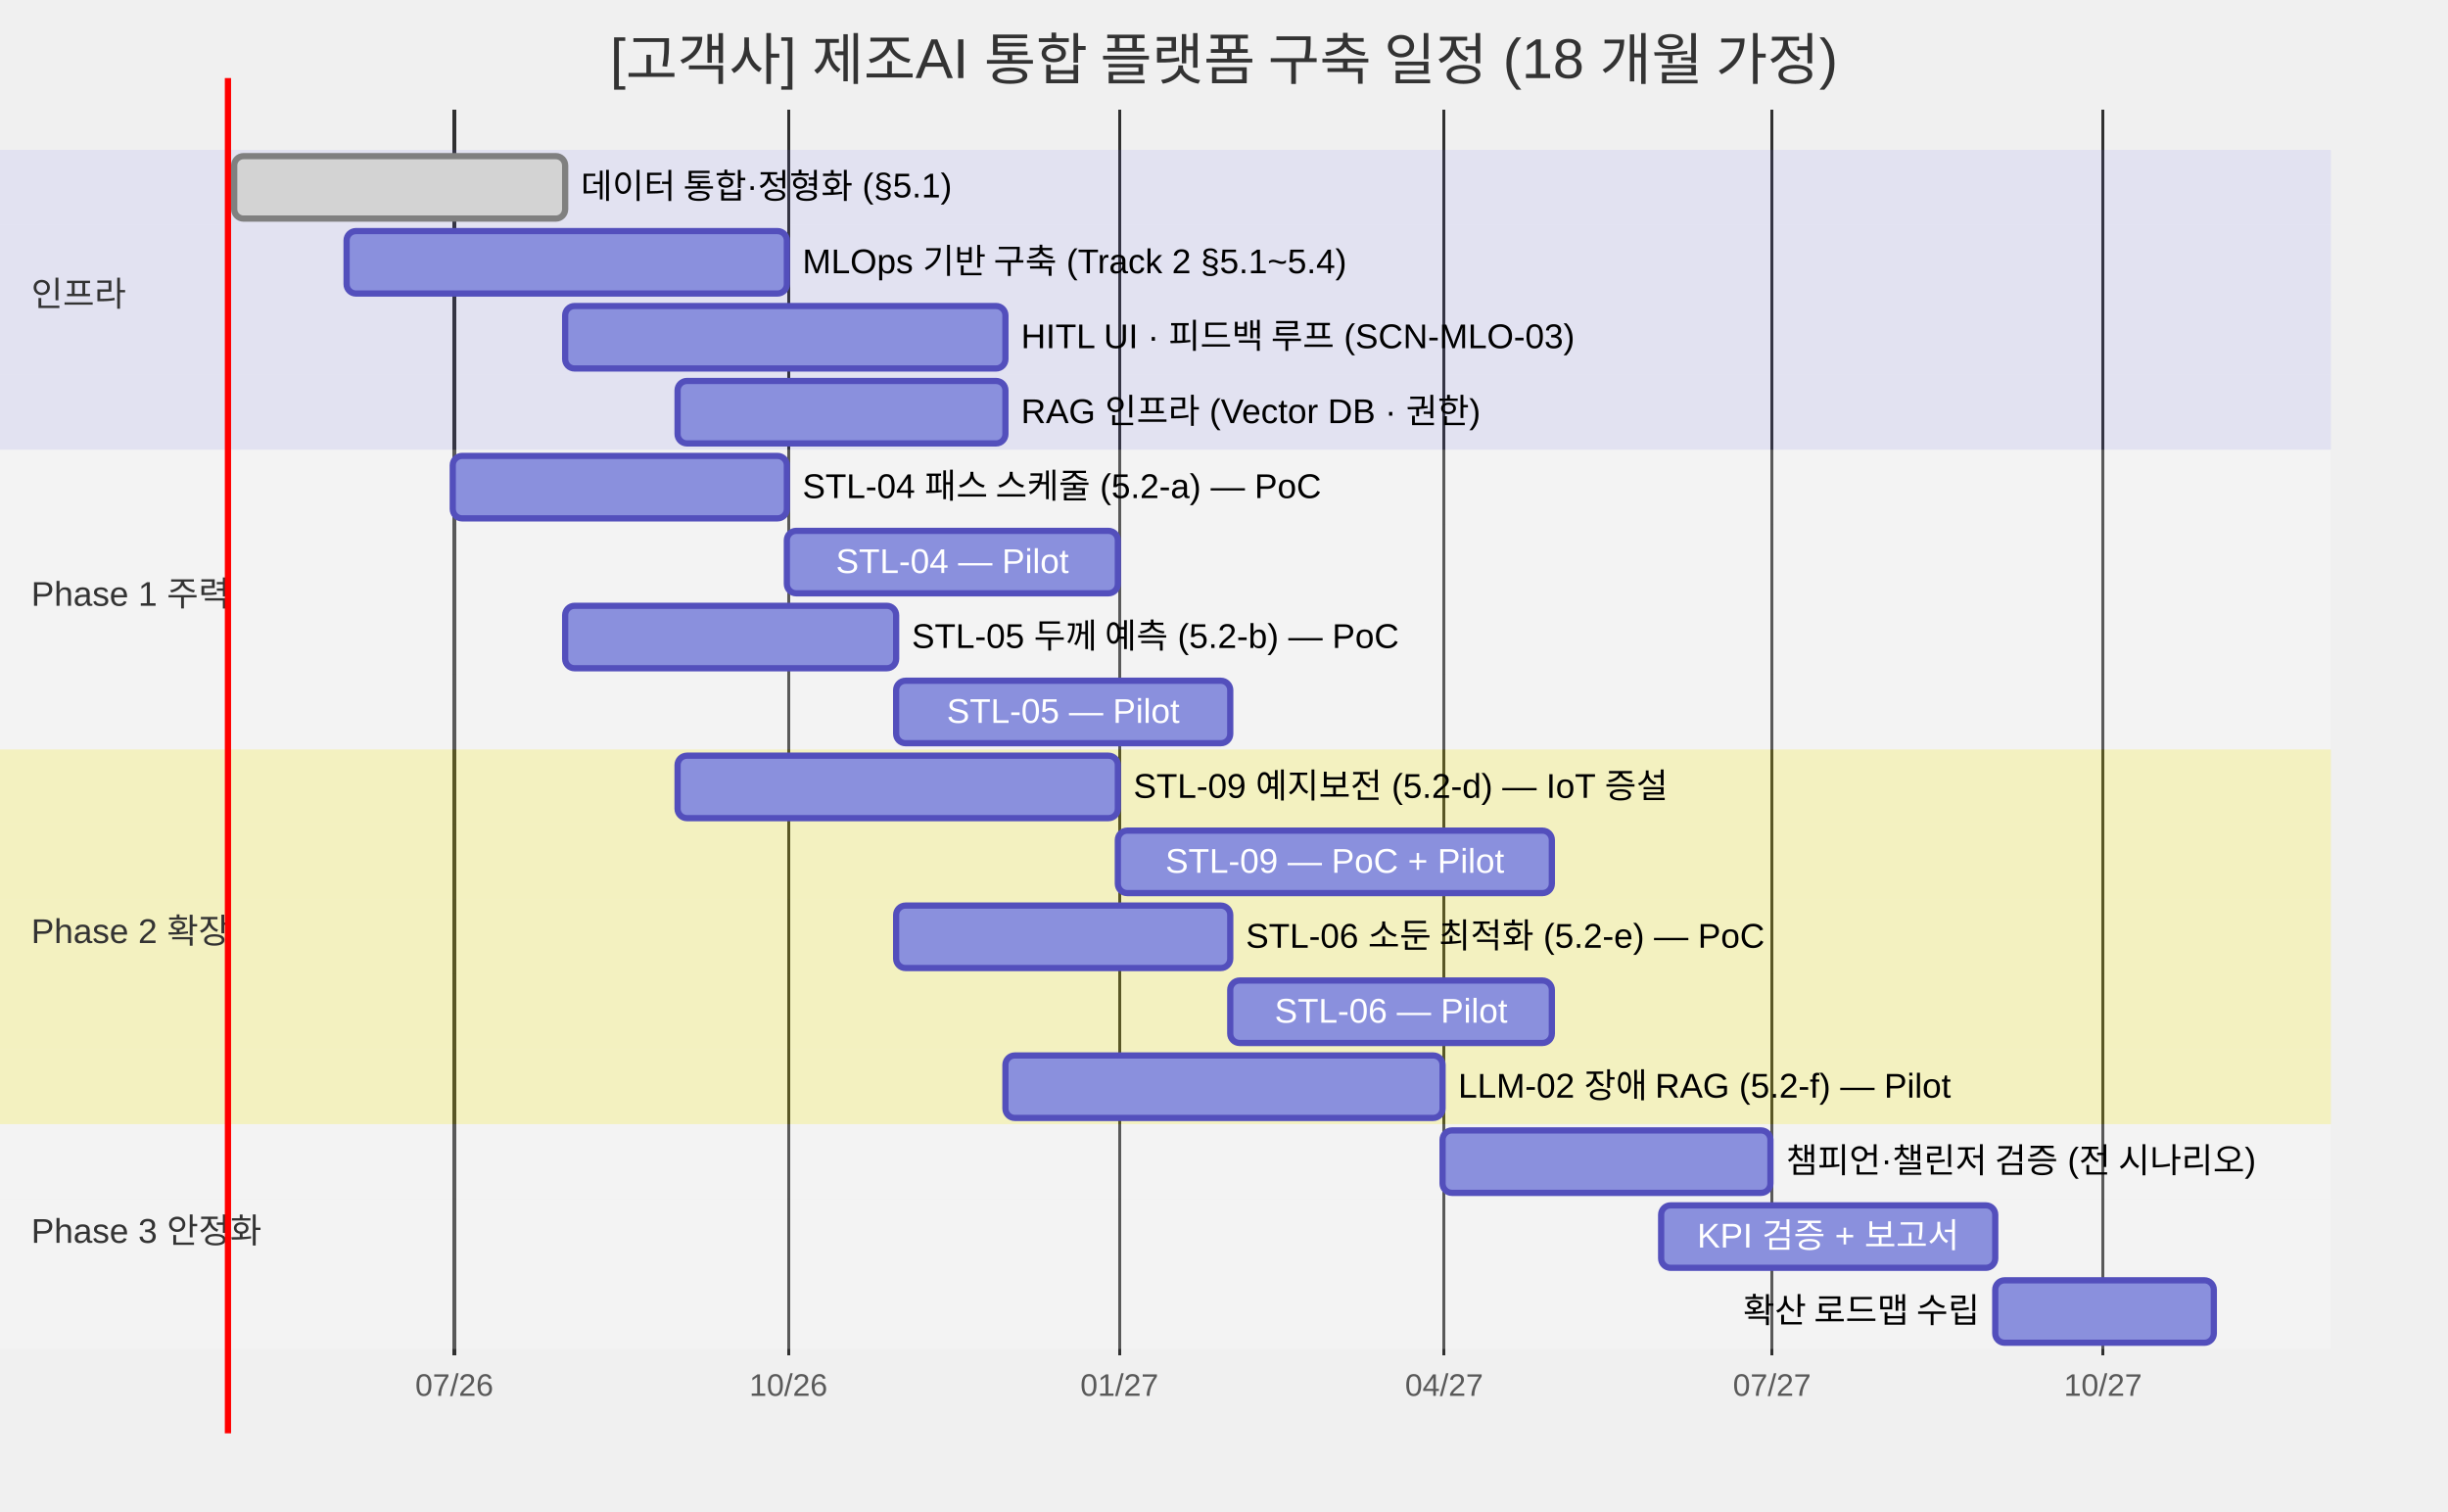
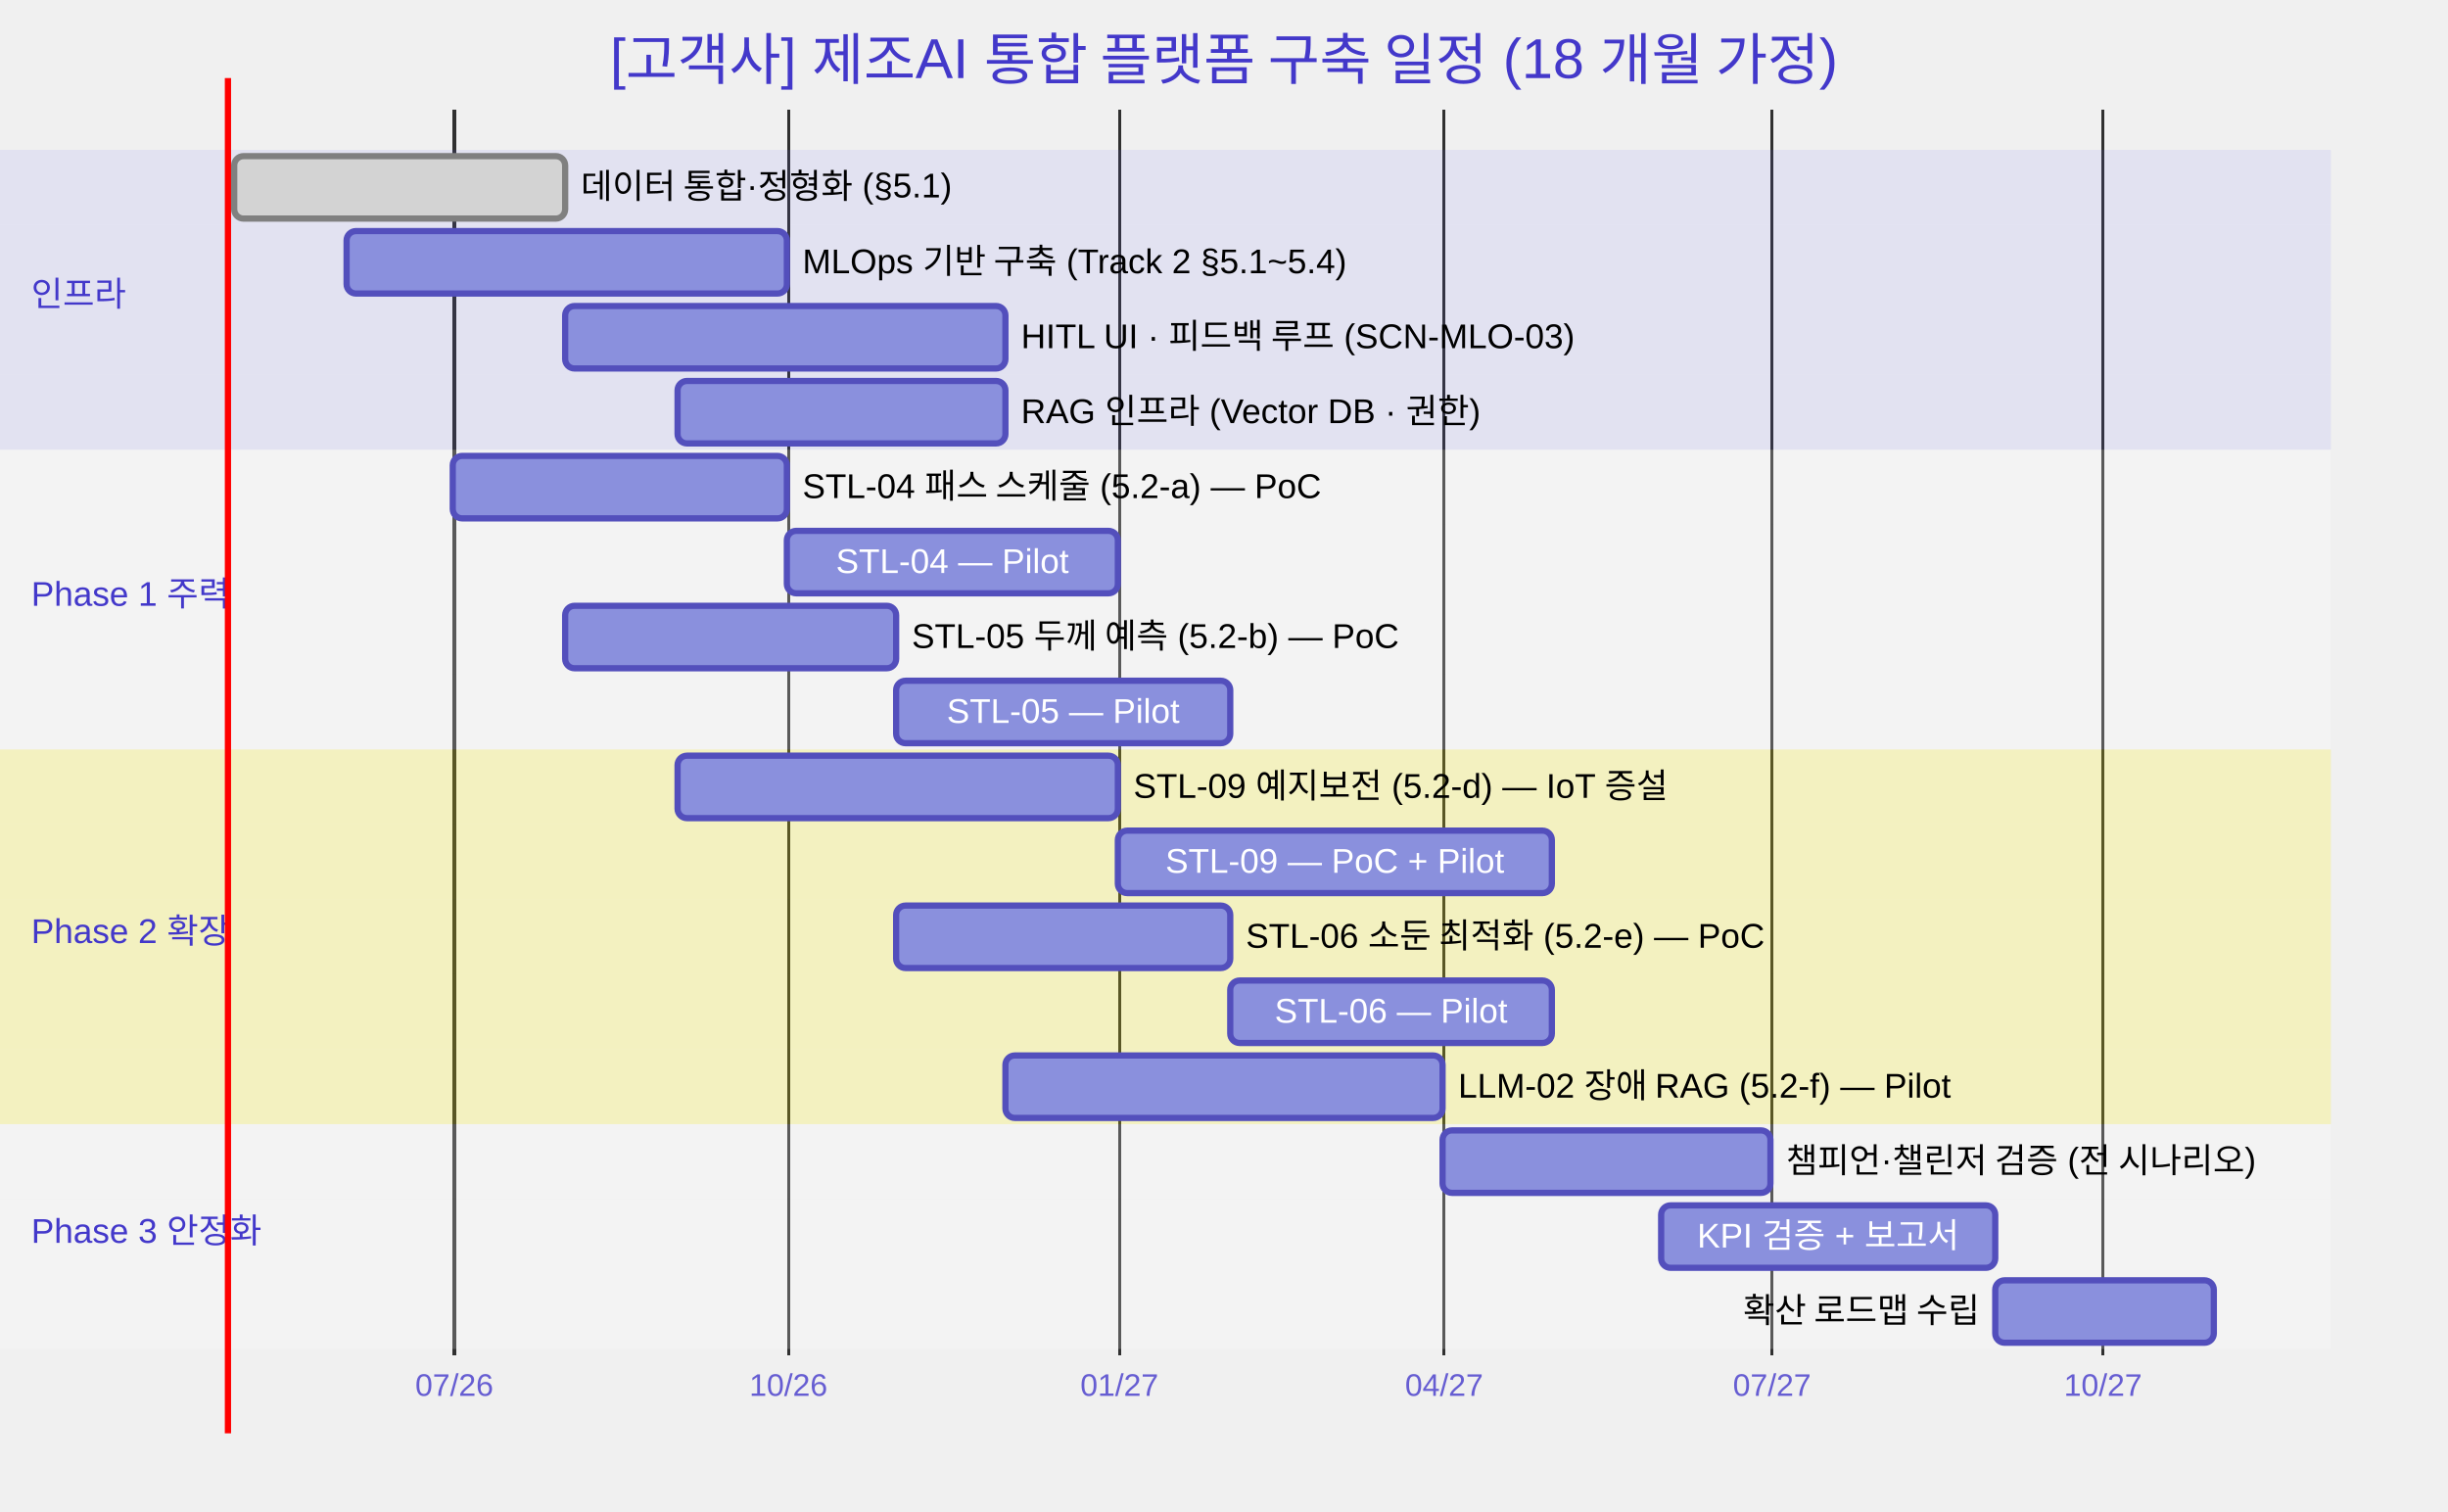
<svg xmlns="http://www.w3.org/2000/svg" id="my-svg" width="100%" viewBox="0 0 784 484" style="max-width: 784px; background-color: white;" role="graphics-document document" aria-roledescription="gantt">
-   <style>#my-svg{font-family:"trebuchet ms",verdana,arial,sans-serif;font-size:16px;fill:#333;}@keyframes edge-animation-frame{from{stroke-dashoffset:0;}}@keyframes dash{to{stroke-dashoffset:0;}}#my-svg .edge-animation-slow{stroke-dasharray:9,5!important;stroke-dashoffset:900;animation:dash 50s linear infinite;stroke-linecap:round;}#my-svg .edge-animation-fast{stroke-dasharray:9,5!important;stroke-dashoffset:900;animation:dash 20s linear infinite;stroke-linecap:round;}#my-svg .error-icon{fill:#552222;}#my-svg .error-text{fill:#552222;stroke:#552222;}#my-svg .edge-thickness-normal{stroke-width:1px;}#my-svg .edge-thickness-thick{stroke-width:3.5px;}#my-svg .edge-pattern-solid{stroke-dasharray:0;}#my-svg .edge-thickness-invisible{stroke-width:0;fill:none;}#my-svg .edge-pattern-dashed{stroke-dasharray:3;}#my-svg .edge-pattern-dotted{stroke-dasharray:2;}#my-svg .marker{fill:#333333;stroke:#333333;}#my-svg .marker.cross{stroke:#333333;}#my-svg svg{font-family:"trebuchet ms",verdana,arial,sans-serif;font-size:16px;}#my-svg p{margin:0;}#my-svg .mermaid-main-font{font-family:"trebuchet ms",verdana,arial,sans-serif;}#my-svg .exclude-range{fill:#eeeeee;}#my-svg .section{stroke:none;opacity:0.2;}#my-svg .section0{fill:rgba(102, 102, 255, 0.49);}#my-svg .section2{fill:#fff400;}#my-svg .section1,#my-svg .section3{fill:white;opacity:0.2;}#my-svg .sectionTitle0{fill:#333;}#my-svg .sectionTitle1{fill:#333;}#my-svg .sectionTitle2{fill:#333;}#my-svg .sectionTitle3{fill:#333;}#my-svg .sectionTitle{text-anchor:start;font-family:"trebuchet ms",verdana,arial,sans-serif;}#my-svg .grid .tick{stroke:lightgrey;opacity:0.8;shape-rendering:crispEdges;}#my-svg .grid .tick text{font-family:"trebuchet ms",verdana,arial,sans-serif;fill:#333;}#my-svg .grid path{stroke-width:0;}#my-svg .today{fill:none;stroke:red;stroke-width:2px;}#my-svg .task{stroke-width:2;}#my-svg .taskText{text-anchor:middle;font-family:"trebuchet ms",verdana,arial,sans-serif;}#my-svg .taskTextOutsideRight{fill:black;text-anchor:start;font-family:"trebuchet ms",verdana,arial,sans-serif;}#my-svg .taskTextOutsideLeft{fill:black;text-anchor:end;}#my-svg .task.clickable{cursor:pointer;}#my-svg .taskText.clickable{cursor:pointer;fill:#003163!important;font-weight:bold;}#my-svg .taskTextOutsideLeft.clickable{cursor:pointer;fill:#003163!important;font-weight:bold;}#my-svg .taskTextOutsideRight.clickable{cursor:pointer;fill:#003163!important;font-weight:bold;}#my-svg .taskText0,#my-svg .taskText1,#my-svg .taskText2,#my-svg .taskText3{fill:white;}#my-svg .task0,#my-svg .task1,#my-svg .task2,#my-svg .task3{fill:#8a90dd;stroke:#534fbc;}#my-svg .taskTextOutside0,#my-svg .taskTextOutside2{fill:black;}#my-svg .taskTextOutside1,#my-svg .taskTextOutside3{fill:black;}#my-svg .active0,#my-svg .active1,#my-svg .active2,#my-svg .active3{fill:#bfc7ff;stroke:#534fbc;}#my-svg .activeText0,#my-svg .activeText1,#my-svg .activeText2,#my-svg .activeText3{fill:black!important;}#my-svg .done0,#my-svg .done1,#my-svg .done2,#my-svg .done3{stroke:grey;fill:lightgrey;stroke-width:2;}#my-svg .doneText0,#my-svg .doneText1,#my-svg .doneText2,#my-svg .doneText3{fill:black!important;}#my-svg .doneText0.taskTextOutsideLeft,#my-svg .doneText0.taskTextOutsideRight,#my-svg .doneText1.taskTextOutsideLeft,#my-svg .doneText1.taskTextOutsideRight,#my-svg .doneText2.taskTextOutsideLeft,#my-svg .doneText2.taskTextOutsideRight,#my-svg .doneText3.taskTextOutsideLeft,#my-svg .doneText3.taskTextOutsideRight{fill:black!important;}#my-svg .crit0,#my-svg .crit1,#my-svg .crit2,#my-svg .crit3{stroke:#ff8888;fill:red;stroke-width:2;}#my-svg .activeCrit0,#my-svg .activeCrit1,#my-svg .activeCrit2,#my-svg .activeCrit3{stroke:#ff8888;fill:#bfc7ff;stroke-width:2;}#my-svg .doneCrit0,#my-svg .doneCrit1,#my-svg .doneCrit2,#my-svg .doneCrit3{stroke:#ff8888;fill:lightgrey;stroke-width:2;cursor:pointer;shape-rendering:crispEdges;}#my-svg .milestone{transform:rotate(45deg) scale(0.8,0.8);}#my-svg .milestoneText{font-style:italic;}#my-svg .doneCritText0,#my-svg .doneCritText1,#my-svg .doneCritText2,#my-svg .doneCritText3{fill:black!important;}#my-svg .doneCritText0.taskTextOutsideLeft,#my-svg .doneCritText0.taskTextOutsideRight,#my-svg .doneCritText1.taskTextOutsideLeft,#my-svg .doneCritText1.taskTextOutsideRight,#my-svg .doneCritText2.taskTextOutsideLeft,#my-svg .doneCritText2.taskTextOutsideRight,#my-svg .doneCritText3.taskTextOutsideLeft,#my-svg .doneCritText3.taskTextOutsideRight{fill:black!important;}#my-svg .vert{stroke:navy;}#my-svg .vertText{font-size:15px;text-anchor:middle;fill:navy!important;}#my-svg .activeCritText0,#my-svg .activeCritText1,#my-svg .activeCritText2,#my-svg .activeCritText3{fill:black!important;}#my-svg .titleText{text-anchor:middle;font-size:18px;fill:#333;font-family:"trebuchet ms",verdana,arial,sans-serif;}#my-svg .node .neo-node{stroke:#9370DB;}#my-svg [data-look="neo"].node rect,#my-svg [data-look="neo"].cluster rect,#my-svg [data-look="neo"].node polygon{stroke:#9370DB;filter:drop-shadow(1px 2px 2px rgba(185, 185, 185, 1));}#my-svg [data-look="neo"].node path{stroke:#9370DB;stroke-width:1px;}#my-svg [data-look="neo"].node .outer-path{filter:drop-shadow(1px 2px 2px rgba(185, 185, 185, 1));}#my-svg [data-look="neo"].node .neo-line path{stroke:#9370DB;filter:none;}#my-svg [data-look="neo"].node circle{stroke:#9370DB;filter:drop-shadow(1px 2px 2px rgba(185, 185, 185, 1));}#my-svg [data-look="neo"].node circle .state-start{fill:#000000;}#my-svg [data-look="neo"].icon-shape .icon{fill:#9370DB;filter:drop-shadow(1px 2px 2px rgba(185, 185, 185, 1));}#my-svg [data-look="neo"].icon-shape .icon-neo path{stroke:#9370DB;filter:drop-shadow(1px 2px 2px rgba(185, 185, 185, 1));}#my-svg :root{--mermaid-font-family:"trebuchet ms",verdana,arial,sans-serif;}</style>
+   <style>#my-svg{font-family:"Pretendard",verdana,arial,sans-serif;font-size:16px;fill:#4338CA;}@keyframes edge-animation-frame{from{stroke-dashoffset:0;}}@keyframes dash{to{stroke-dashoffset:0;}}#my-svg .edge-animation-slow{stroke-dasharray:9,5!important;stroke-dashoffset:900;animation:dash 50s linear infinite;stroke-linecap:round;}#my-svg .edge-animation-fast{stroke-dasharray:9,5!important;stroke-dashoffset:900;animation:dash 20s linear infinite;stroke-linecap:round;}#my-svg .error-icon{fill:#552222;}#my-svg .error-text{fill:#552222;stroke:#552222;}#my-svg .edge-thickness-normal{stroke-width:1px;}#my-svg .edge-thickness-thick{stroke-width:3.5px;}#my-svg .edge-pattern-solid{stroke-dasharray:0;}#my-svg .edge-thickness-invisible{stroke-width:0;fill:none;}#my-svg .edge-pattern-dashed{stroke-dasharray:3;}#my-svg .edge-pattern-dotted{stroke-dasharray:2;}#my-svg .marker{fill:#333333;stroke:#333333;}#my-svg .marker.cross{stroke:#333333;}#my-svg svg{font-family:"Pretendard",verdana,arial,sans-serif;font-size:16px;}#my-svg p{margin:0;}#my-svg .mermaid-main-font{font-family:"Pretendard",verdana,arial,sans-serif;}#my-svg .exclude-range{fill:#eeeeee;}#my-svg .section{stroke:none;opacity:0.2;}#my-svg .section0{fill:rgba(102, 102, 255, 0.49);}#my-svg .section2{fill:#fff400;}#my-svg .section1,#my-svg .section3{fill:white;opacity:0.2;}#my-svg .sectionTitle0{fill:#4338CA;}#my-svg .sectionTitle1{fill:#4338CA;}#my-svg .sectionTitle2{fill:#4338CA;}#my-svg .sectionTitle3{fill:#4338CA;}#my-svg .sectionTitle{text-anchor:start;font-family:"Pretendard",verdana,arial,sans-serif;}#my-svg .grid .tick{stroke:lightgrey;opacity:0.8;shape-rendering:crispEdges;}#my-svg .grid .tick text{font-family:"Pretendard",verdana,arial,sans-serif;fill:#4338CA;}#my-svg .grid path{stroke-width:0;}#my-svg .today{fill:none;stroke:red;stroke-width:2px;}#my-svg .task{stroke-width:2;}#my-svg .taskText{text-anchor:middle;font-family:"Pretendard",verdana,arial,sans-serif;}#my-svg .taskTextOutsideRight{fill:black;text-anchor:start;font-family:"Pretendard",verdana,arial,sans-serif;}#my-svg .taskTextOutsideLeft{fill:black;text-anchor:end;}#my-svg .task.clickable{cursor:pointer;}#my-svg .taskText.clickable{cursor:pointer;fill:#003163!important;font-weight:bold;}#my-svg .taskTextOutsideLeft.clickable{cursor:pointer;fill:#003163!important;font-weight:bold;}#my-svg .taskTextOutsideRight.clickable{cursor:pointer;fill:#003163!important;font-weight:bold;}#my-svg .taskText0,#my-svg .taskText1,#my-svg .taskText2,#my-svg .taskText3{fill:white;}#my-svg .task0,#my-svg .task1,#my-svg .task2,#my-svg .task3{fill:#8a90dd;stroke:#534fbc;}#my-svg .taskTextOutside0,#my-svg .taskTextOutside2{fill:black;}#my-svg .taskTextOutside1,#my-svg .taskTextOutside3{fill:black;}#my-svg .active0,#my-svg .active1,#my-svg .active2,#my-svg .active3{fill:#bfc7ff;stroke:#534fbc;}#my-svg .activeText0,#my-svg .activeText1,#my-svg .activeText2,#my-svg .activeText3{fill:black!important;}#my-svg .done0,#my-svg .done1,#my-svg .done2,#my-svg .done3{stroke:grey;fill:lightgrey;stroke-width:2;}#my-svg .doneText0,#my-svg .doneText1,#my-svg .doneText2,#my-svg .doneText3{fill:black!important;}#my-svg .doneText0.taskTextOutsideLeft,#my-svg .doneText0.taskTextOutsideRight,#my-svg .doneText1.taskTextOutsideLeft,#my-svg .doneText1.taskTextOutsideRight,#my-svg .doneText2.taskTextOutsideLeft,#my-svg .doneText2.taskTextOutsideRight,#my-svg .doneText3.taskTextOutsideLeft,#my-svg .doneText3.taskTextOutsideRight{fill:black!important;}#my-svg .crit0,#my-svg .crit1,#my-svg .crit2,#my-svg .crit3{stroke:#ff8888;fill:red;stroke-width:2;}#my-svg .activeCrit0,#my-svg .activeCrit1,#my-svg .activeCrit2,#my-svg .activeCrit3{stroke:#ff8888;fill:#bfc7ff;stroke-width:2;}#my-svg .doneCrit0,#my-svg .doneCrit1,#my-svg .doneCrit2,#my-svg .doneCrit3{stroke:#ff8888;fill:lightgrey;stroke-width:2;cursor:pointer;shape-rendering:crispEdges;}#my-svg .milestone{transform:rotate(45deg) scale(0.8,0.8);}#my-svg .milestoneText{font-style:italic;}#my-svg .doneCritText0,#my-svg .doneCritText1,#my-svg .doneCritText2,#my-svg .doneCritText3{fill:black!important;}#my-svg .doneCritText0.taskTextOutsideLeft,#my-svg .doneCritText0.taskTextOutsideRight,#my-svg .doneCritText1.taskTextOutsideLeft,#my-svg .doneCritText1.taskTextOutsideRight,#my-svg .doneCritText2.taskTextOutsideLeft,#my-svg .doneCritText2.taskTextOutsideRight,#my-svg .doneCritText3.taskTextOutsideLeft,#my-svg .doneCritText3.taskTextOutsideRight{fill:black!important;}#my-svg .vert{stroke:navy;}#my-svg .vertText{font-size:15px;text-anchor:middle;fill:navy!important;}#my-svg .activeCritText0,#my-svg .activeCritText1,#my-svg .activeCritText2,#my-svg .activeCritText3{fill:black!important;}#my-svg .titleText{text-anchor:middle;font-size:18px;fill:#4338CA;font-family:"Pretendard",verdana,arial,sans-serif;}#my-svg .node .neo-node{stroke:#818CF8;}#my-svg [data-look="neo"].node rect,#my-svg [data-look="neo"].cluster rect,#my-svg [data-look="neo"].node polygon{stroke:#818CF8;filter:drop-shadow(1px 2px 2px rgba(185, 185, 185, 1));}#my-svg [data-look="neo"].node path{stroke:#818CF8;stroke-width:1px;}#my-svg [data-look="neo"].node .outer-path{filter:drop-shadow(1px 2px 2px rgba(185, 185, 185, 1));}#my-svg [data-look="neo"].node .neo-line path{stroke:#818CF8;filter:none;}#my-svg [data-look="neo"].node circle{stroke:#818CF8;filter:drop-shadow(1px 2px 2px rgba(185, 185, 185, 1));}#my-svg [data-look="neo"].node circle .state-start{fill:#000000;}#my-svg [data-look="neo"].icon-shape .icon{fill:#818CF8;filter:drop-shadow(1px 2px 2px rgba(185, 185, 185, 1));}#my-svg [data-look="neo"].icon-shape .icon-neo path{stroke:#818CF8;filter:drop-shadow(1px 2px 2px rgba(185, 185, 185, 1));}#my-svg :root{--mermaid-font-family:"Pretendard",verdana,arial,sans-serif;}</style>
  <g />
  <g class="grid" transform="translate(75, 434)" fill="none" font-size="10" font-family="sans-serif" text-anchor="middle">
    <path class="domain" stroke="currentColor" d="M0.5,-399V0.5H634.5V-399" />
    <g class="tick" opacity="1" transform="translate(70.5,0)">
      <line stroke="currentColor" y2="-399" />
      <text fill="#000" y="3" dy="1em" stroke="none" font-size="10" style="text-anchor: middle;"> 07/26</text>
    </g>
    <g class="tick" opacity="1" transform="translate(177.5,0)">
      <line stroke="currentColor" y2="-399" />
      <text fill="#000" y="3" dy="1em" stroke="none" font-size="10" style="text-anchor: middle;"> 10/26</text>
    </g>
    <g class="tick" opacity="1" transform="translate(283.5,0)">
      <line stroke="currentColor" y2="-399" />
      <text fill="#000" y="3" dy="1em" stroke="none" font-size="10" style="text-anchor: middle;"> 01/27</text>
    </g>
    <g class="tick" opacity="1" transform="translate(387.5,0)">
      <line stroke="currentColor" y2="-399" />
      <text fill="#000" y="3" dy="1em" stroke="none" font-size="10" style="text-anchor: middle;"> 04/27</text>
    </g>
    <g class="tick" opacity="1" transform="translate(492.5,0)">
      <line stroke="currentColor" y2="-399" />
      <text fill="#000" y="3" dy="1em" stroke="none" font-size="10" style="text-anchor: middle;"> 07/27</text>
    </g>
    <g class="tick" opacity="1" transform="translate(598.5,0)">
      <line stroke="currentColor" y2="-399" />
      <text fill="#000" y="3" dy="1em" stroke="none" font-size="10" style="text-anchor: middle;"> 10/27</text>
    </g>
  </g>
  <g>
    <rect x="0" y="48" width="746.5" height="24" class="section section0" />
    <rect x="0" y="72" width="746.5" height="24" class="section section0" />
    <rect x="0" y="144" width="746.5" height="24" class="section section1" />
    <rect x="0" y="96" width="746.5" height="24" class="section section0" />
    <rect x="0" y="192" width="746.5" height="24" class="section section1" />
    <rect x="0" y="120" width="746.5" height="24" class="section section0" />
    <rect x="0" y="240" width="746.5" height="24" class="section section2" />
    <rect x="0" y="168" width="746.5" height="24" class="section section1" />
    <rect x="0" y="216" width="746.5" height="24" class="section section1" />
    <rect x="0" y="288" width="746.5" height="24" class="section section2" />
    <rect x="0" y="336" width="746.5" height="24" class="section section2" />
    <rect x="0" y="264" width="746.5" height="24" class="section section2" />
    <rect x="0" y="312" width="746.5" height="24" class="section section2" />
    <rect x="0" y="360" width="746.5" height="24" class="section section3" />
    <rect x="0" y="384" width="746.5" height="24" class="section section3" />
    <rect x="0" y="408" width="746.5" height="24" class="section section3" />
  </g>
  <g>
    <rect id="my-svg-p1-1" rx="3" ry="3" x="75" y="50" width="106" height="20" transform-origin="128px 60px" class="task done0" />
    <rect id="my-svg-p1-2" rx="3" ry="3" x="111" y="74" width="141" height="20" transform-origin="181.5px 84px" class="task task0" />
    <rect id="my-svg-p1-4" rx="3" ry="3" x="145" y="146" width="107" height="20" transform-origin="198.5px 156px" class="task task1" />
    <rect id="my-svg-p1-3" rx="3" ry="3" x="181" y="98" width="141" height="20" transform-origin="251.5px 108px" class="task task0" />
    <rect id="my-svg-p1-6" rx="3" ry="3" x="181" y="194" width="106" height="20" transform-origin="234px 204px" class="task task1" />
    <rect id="my-svg-p2-0" rx="3" ry="3" x="217" y="122" width="105" height="20" transform-origin="269.5px 132px" class="task task0" />
    <rect id="my-svg-p2-1" rx="3" ry="3" x="217" y="242" width="141" height="20" transform-origin="287.5px 252px" class="task task2" />
    <rect id="my-svg-p1-5" rx="3" ry="3" x="252" y="170" width="106" height="20" transform-origin="305px 180px" class="task task1" />
    <rect id="my-svg-p1-7" rx="3" ry="3" x="287" y="218" width="107" height="20" transform-origin="340.5px 228px" class="task task1" />
    <rect id="my-svg-p2-3" rx="3" ry="3" x="287" y="290" width="107" height="20" transform-origin="340.5px 300px" class="task task2" />
    <rect id="my-svg-p2-5" rx="3" ry="3" x="322" y="338" width="140" height="20" transform-origin="392px 348px" class="task task2" />
    <rect id="my-svg-p2-2" rx="3" ry="3" x="358" y="266" width="139" height="20" transform-origin="427.5px 276px" class="task task2" />
    <rect id="my-svg-p2-4" rx="3" ry="3" x="394" y="314" width="103" height="20" transform-origin="445.5px 324px" class="task task2" />
    <rect id="my-svg-p3-1" rx="3" ry="3" x="462" y="362" width="105" height="20" transform-origin="514.5px 372px" class="task task3" />
    <rect id="my-svg-p3-2" rx="3" ry="3" x="532" y="386" width="107" height="20" transform-origin="585.5px 396px" class="task task3" />
    <rect id="my-svg-p3-3" rx="3" ry="3" x="639" y="410" width="70" height="20" transform-origin="674px 420px" class="task task3" />
    <text id="my-svg-p1-1-text" font-size="11" x="186" y="63.5" class="taskTextOutsideRight taskTextOutside0  doneText0 width-115.4375">데이터 통합·정형화 (§5.1)            </text>
    <text id="my-svg-p1-2-text" font-size="11" x="257" y="87.5" class="taskTextOutsideRight taskTextOutside0  width-167.984375">MLOps 기반 구축 (Track 2 §5.1~5.4)    </text>
    <text id="my-svg-p1-4-text" font-size="11" x="257" y="159.5" class="taskTextOutsideRight taskTextOutside1  width-156.625">STL-04 패스 스케줄 (5.2-a) — PoC      </text>
    <text id="my-svg-p1-3-text" font-size="11" x="327" y="111.5" class="taskTextOutsideRight taskTextOutside0  width-167.5625">HITL UI · 피드백 루프 (SCN-MLO-03)     </text>
    <text id="my-svg-p1-6-text" font-size="11" x="292" y="207.5" class="taskTextOutsideRight taskTextOutside1  width-147.453125">STL-05 두께 예측 (5.2-b) — PoC        </text>
    <text id="my-svg-p2-0-text" font-size="11" x="327" y="135.5" class="taskTextOutsideRight taskTextOutside0  width-141.3125">RAG 인프라 (Vector DB · 권한)          </text>
    <text id="my-svg-p2-1-text" font-size="11" x="363" y="255.5" class="taskTextOutsideRight taskTextOutside2  width-163.546875">STL-09 예지보전 (5.2-d) — IoT 증설    </text>
    <text id="my-svg-p1-5-text" font-size="11" x="305" y="183.5" class="taskText taskText1  width-69.796875">STL-04 — Pilot                       </text>
    <text id="my-svg-p1-7-text" font-size="11" x="340.5" y="231.5" class="taskText taskText1  width-69.796875">STL-05 — Pilot                       </text>
    <text id="my-svg-p2-3-text" font-size="11" x="399" y="303.5" class="taskTextOutsideRight taskTextOutside2  width-156.84375">STL-06 소둔 최적화 (5.2-e) — PoC      </text>
    <text id="my-svg-p2-5-text" font-size="11" x="467" y="351.5" class="taskTextOutsideRight taskTextOutside2  width-152.5625">LLM-02 장애 RAG (5.2-f) — Pilot      </text>
    <text id="my-svg-p2-2-text" font-size="11" x="427.5" y="279.5" class="taskText taskText2  width-100.296875">STL-09 — PoC + Pilot                 </text>
    <text id="my-svg-p2-4-text" font-size="11" x="445.5" y="327.5" class="taskText taskText2  width-69.796875">STL-06 — Pilot                       </text>
    <text id="my-svg-p3-1-text" font-size="11" x="572" y="375.5" class="taskTextOutsideRight taskTextOutside3  width-145.765625">챔피언·챌린저 검증 (전 시나리오)        </text>
    <text id="my-svg-p3-2-text" font-size="11" x="585.5" y="399.5" class="taskText taskText3  width-78.828125">KPI 검증 + 보고서                     </text>
    <text id="my-svg-p3-3-text" font-size="11" x="634" y="423.5" class="taskTextOutsideLeft taskTextOutside3">확산 로드맵 수립                      </text>
  </g>
  <g>
    <text dy="0em" x="10" y="98" font-size="11" class="sectionTitle sectionTitle0">
      <tspan alignment-baseline="central" x="10">인프라</tspan>
    </text>
    <text dy="0em" x="10" y="194" font-size="11" class="sectionTitle sectionTitle1">
      <tspan alignment-baseline="central" x="10">Phase 1 주력</tspan>
    </text>
    <text dy="0em" x="10" y="302" font-size="11" class="sectionTitle sectionTitle2">
      <tspan alignment-baseline="central" x="10">Phase 2 확장</tspan>
    </text>
    <text dy="0em" x="10" y="398" font-size="11" class="sectionTitle sectionTitle3">
      <tspan alignment-baseline="central" x="10">Phase 3 안정화</tspan>
    </text>
  </g>
  <g class="today">
    <line x1="73" x2="73" y1="25" y2="459" class="today" />
  </g>
  <text x="392" y="25" class="titleText">[고객사] 제조AI 통합 플랫폼 구축 일정 (18 개월 가정)</text>
</svg>
